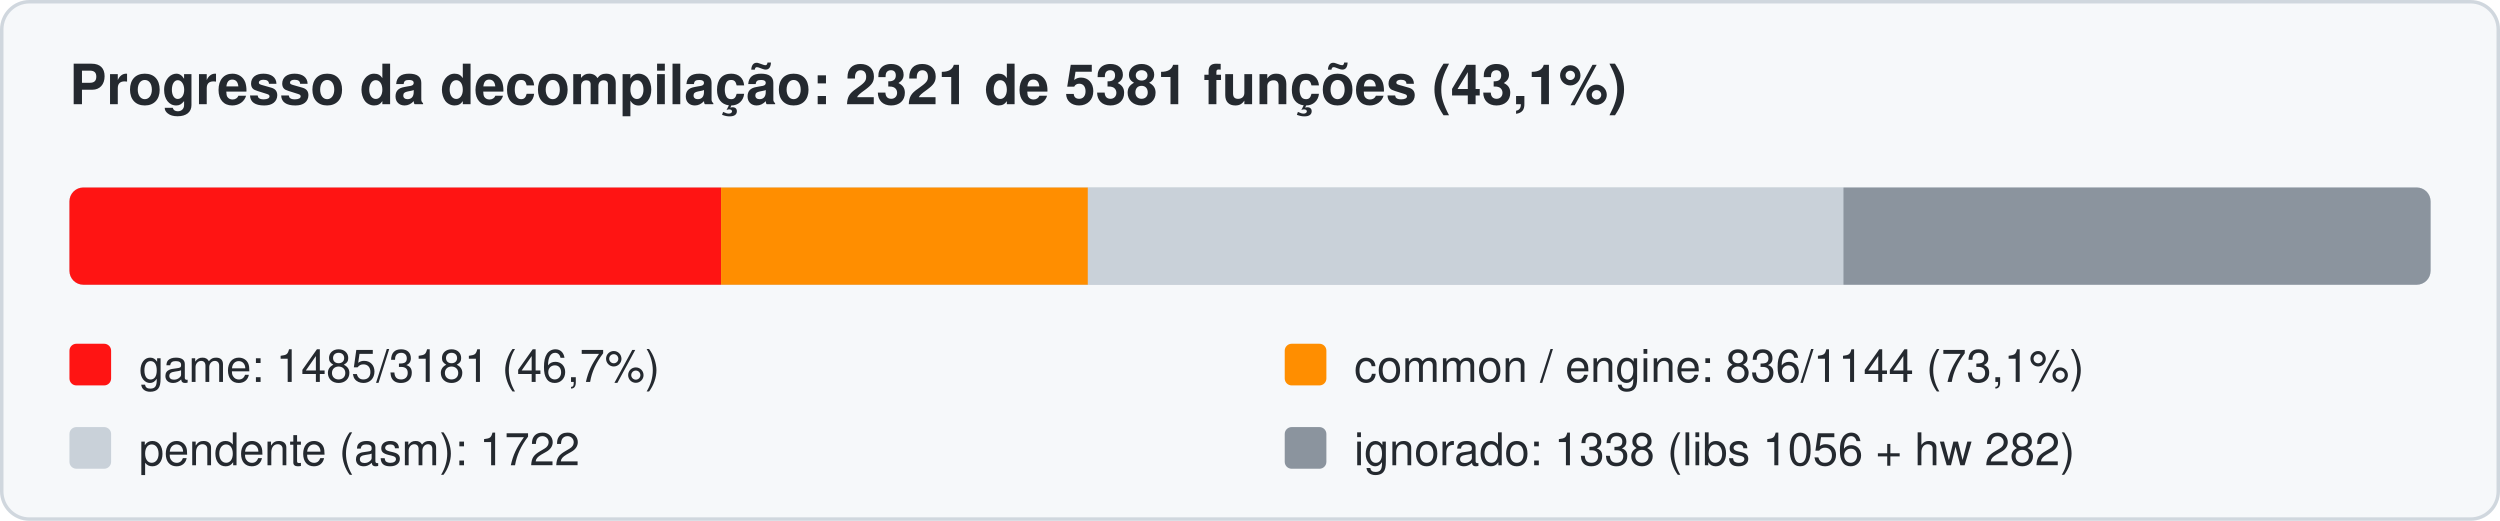
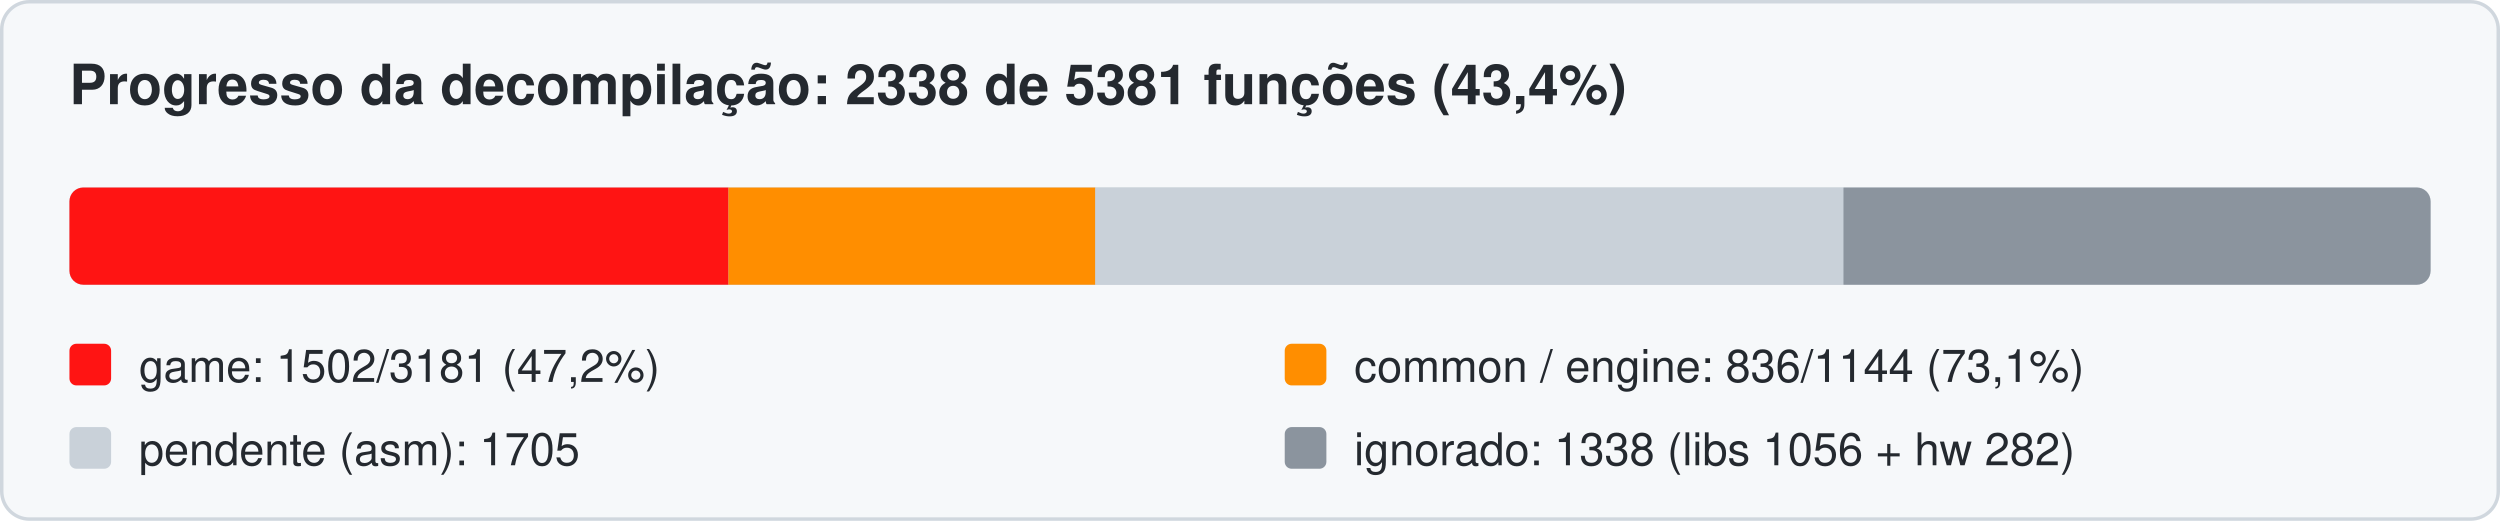
- <svg xmlns="http://www.w3.org/2000/svg" width="720" height="150" viewBox="0 0 720 150" role="img" aria-label="War of the Monsters: 2321 de 5381 funcoes decompiladas (43,1%), 1338 ignoradas">
+ <svg xmlns="http://www.w3.org/2000/svg" width="720" height="150" viewBox="0 0 720 150" role="img" aria-label="War of the Monsters: 2338 de 5381 funcoes decompiladas (43,4%), 1338 ignoradas">
  <rect x="0.5" y="0.5" width="719" height="149" rx="8" fill="#f6f8fa" stroke="#d0d7de" />
  <g font-family="-apple-system, 'Segoe UI', Helvetica, Arial, sans-serif">
-     <text x="20" y="30" font-size="16" font-weight="600" fill="#24292f">Progresso da decompilação: 2321 de 5381 funções (43,1%)</text>
+     <text x="20" y="30" font-size="16" font-weight="600" fill="#24292f">Progresso da decompilação: 2338 de 5381 funções (43,4%)</text>
    <rect x="20" y="54" width="680" height="28" rx="4" fill="#c9d1d9" />
    <clipPath id="r">
      <rect x="20" y="54" width="680" height="28" rx="4" />
    </clipPath>
    <g clip-path="url(#r)">
-       <rect x="20.00" y="54" width="187.66" height="28" fill="#ff1413" />
-       <rect x="207.66" y="54" width="105.65" height="28" fill="#ff8e00" />
-       <rect x="313.31" y="54" width="217.61" height="28" fill="#c9d1d9" />
+       <rect x="20.00" y="54" width="189.81" height="28" fill="#ff1413" />
+       <rect x="209.81" y="54" width="105.65" height="28" fill="#ff8e00" />
+       <rect x="315.45" y="54" width="215.46" height="28" fill="#c9d1d9" />
      <rect x="530.92" y="54" width="169.08" height="28" fill="#8b949e" />
    </g>
    <rect x="20" y="99" width="12" height="12" rx="2" fill="#ff1413" />
-     <text x="40" y="110" font-size="13" fill="#24292f">game: 1485/3181 (46,7%)</text>
+     <text x="40" y="110" font-size="13" fill="#24292f">game: 1502/3181 (47,2%)</text>
    <rect x="370" y="99" width="12" height="12" rx="2" fill="#ff8e00" />
    <text x="390" y="110" font-size="13" fill="#24292f">common / engine: 836/1144 (73,1%)</text>
    <rect x="20" y="123" width="12" height="12" rx="2" fill="#c9d1d9" />
-     <text x="40" y="134" font-size="13" fill="#24292f">pendente (asm): 1722</text>
+     <text x="40" y="134" font-size="13" fill="#24292f">pendente (asm): 1705</text>
    <rect x="370" y="123" width="12" height="12" rx="2" fill="#8b949e" />
    <text x="390" y="134" font-size="13" fill="#24292f">ignorado: 1338 (libs 1056 + hw 282)</text>
  </g>
</svg>
